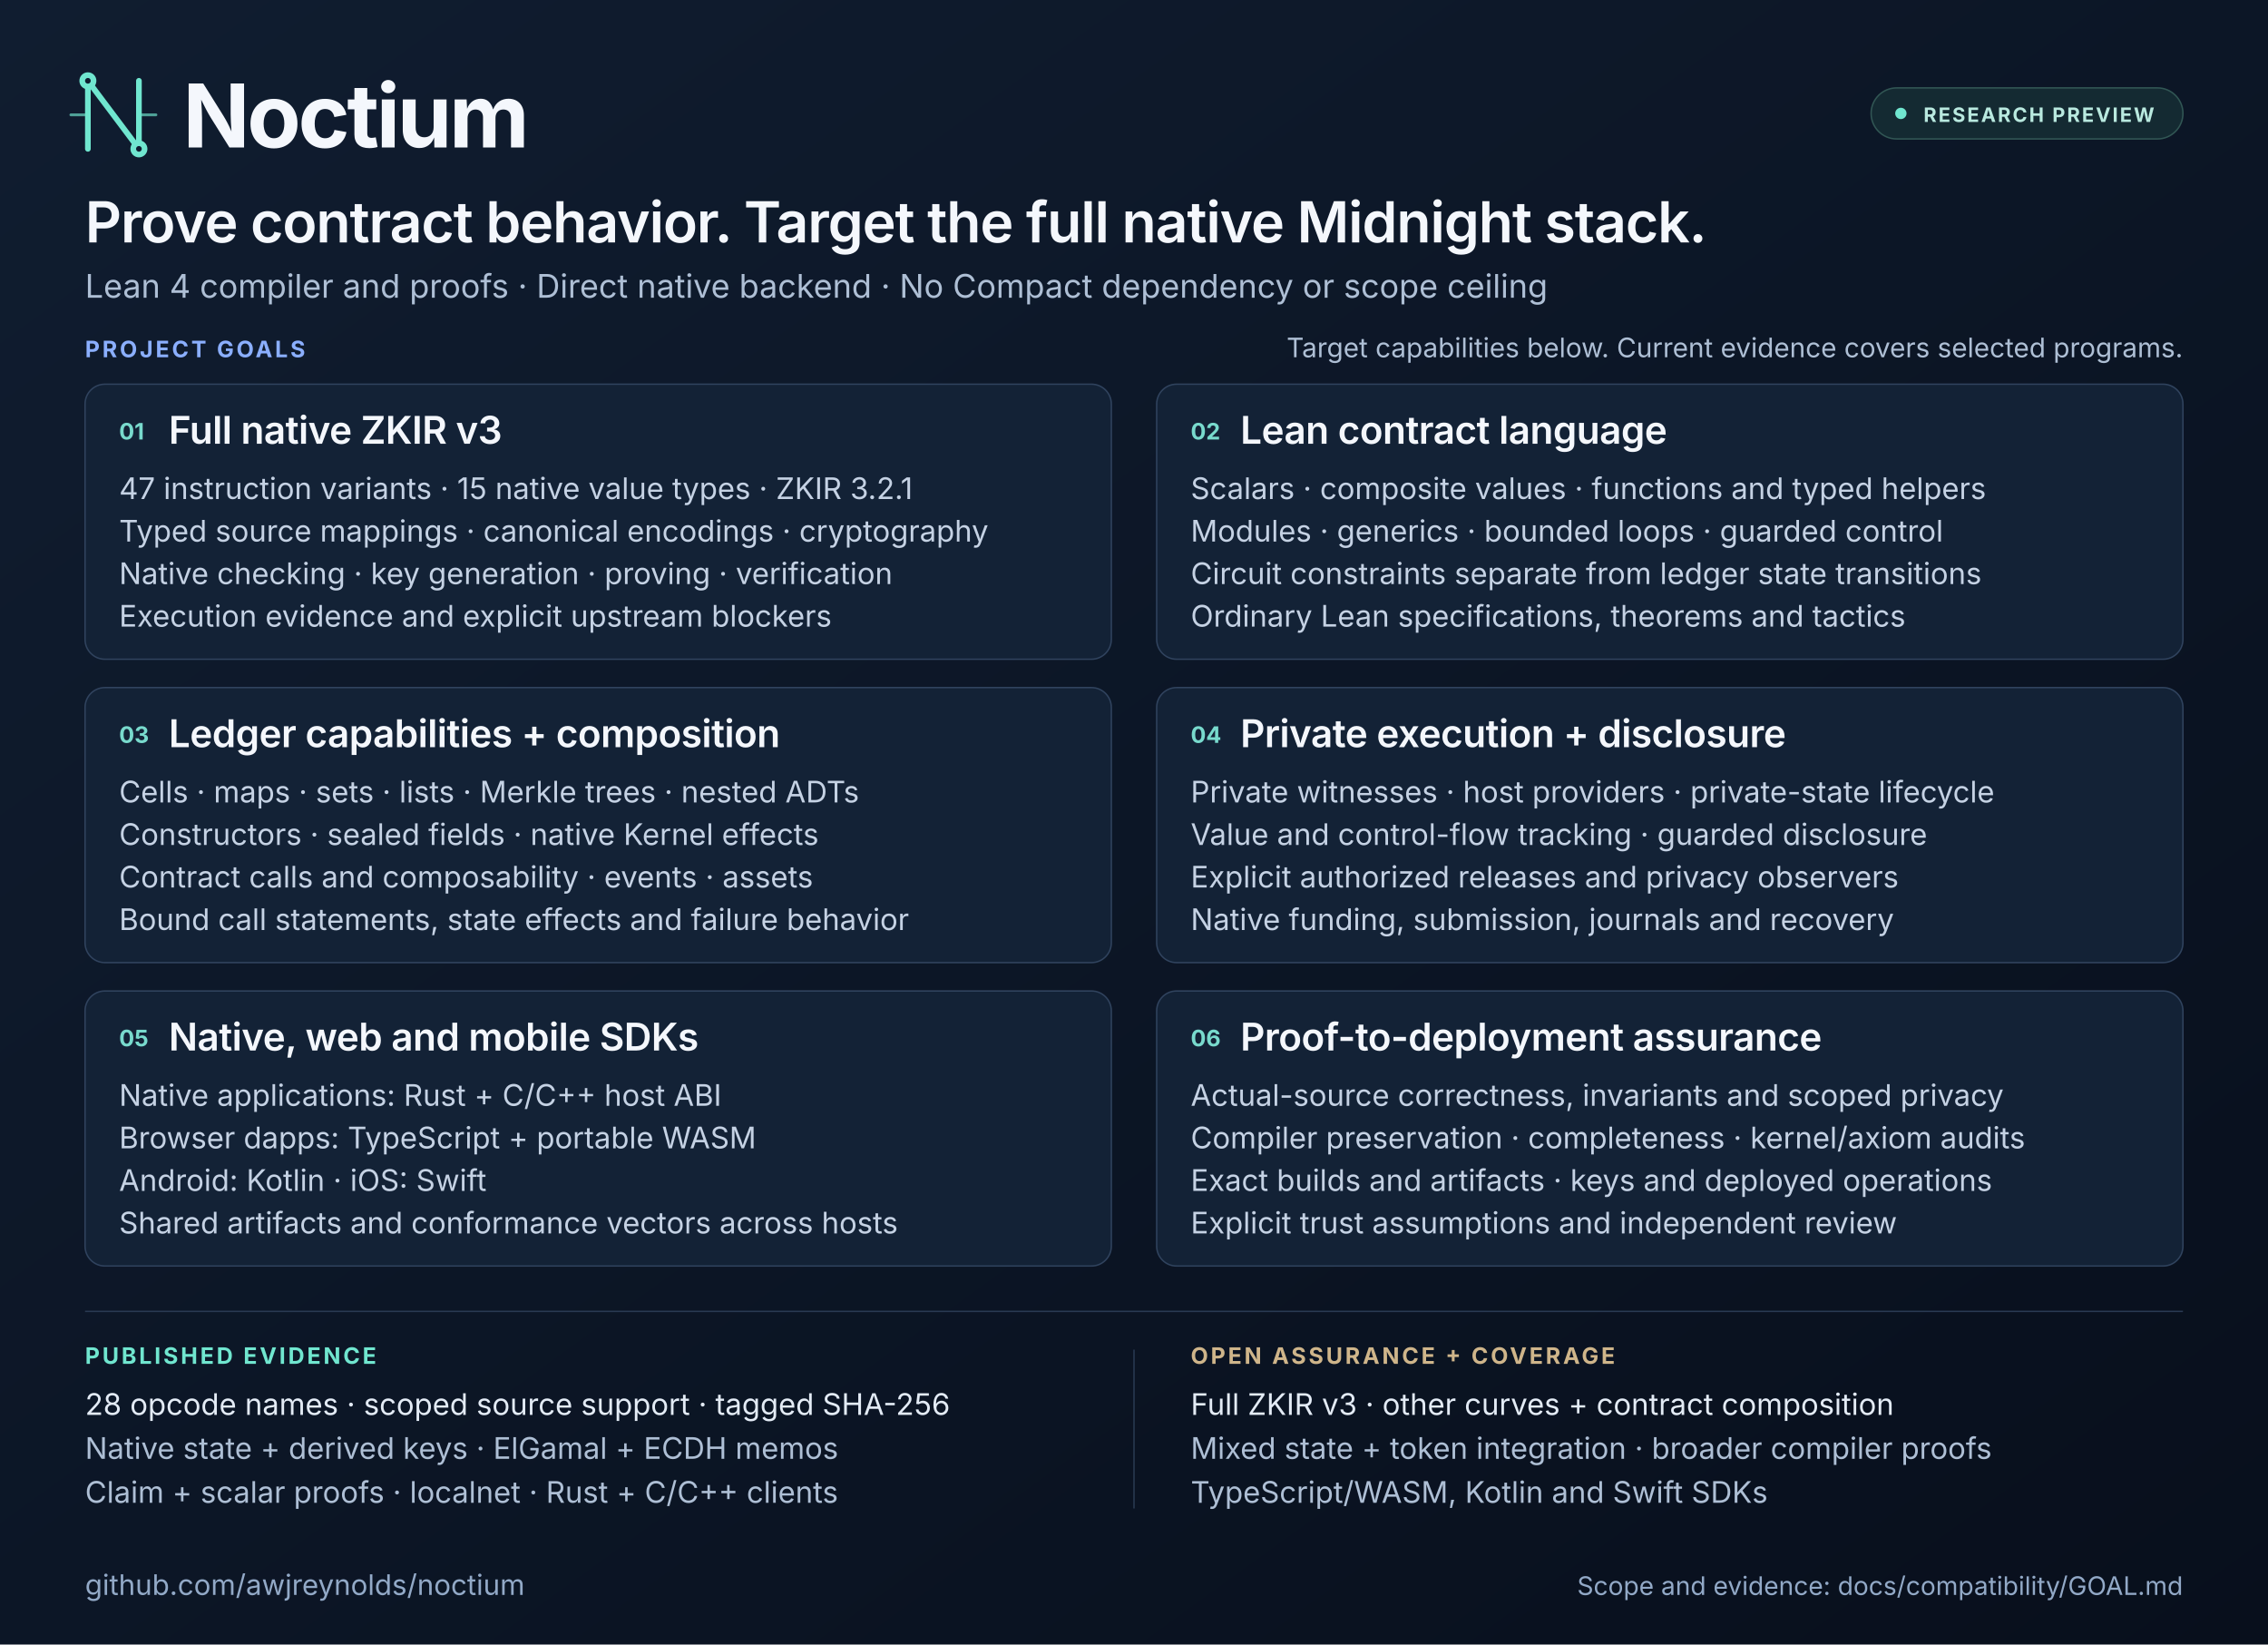
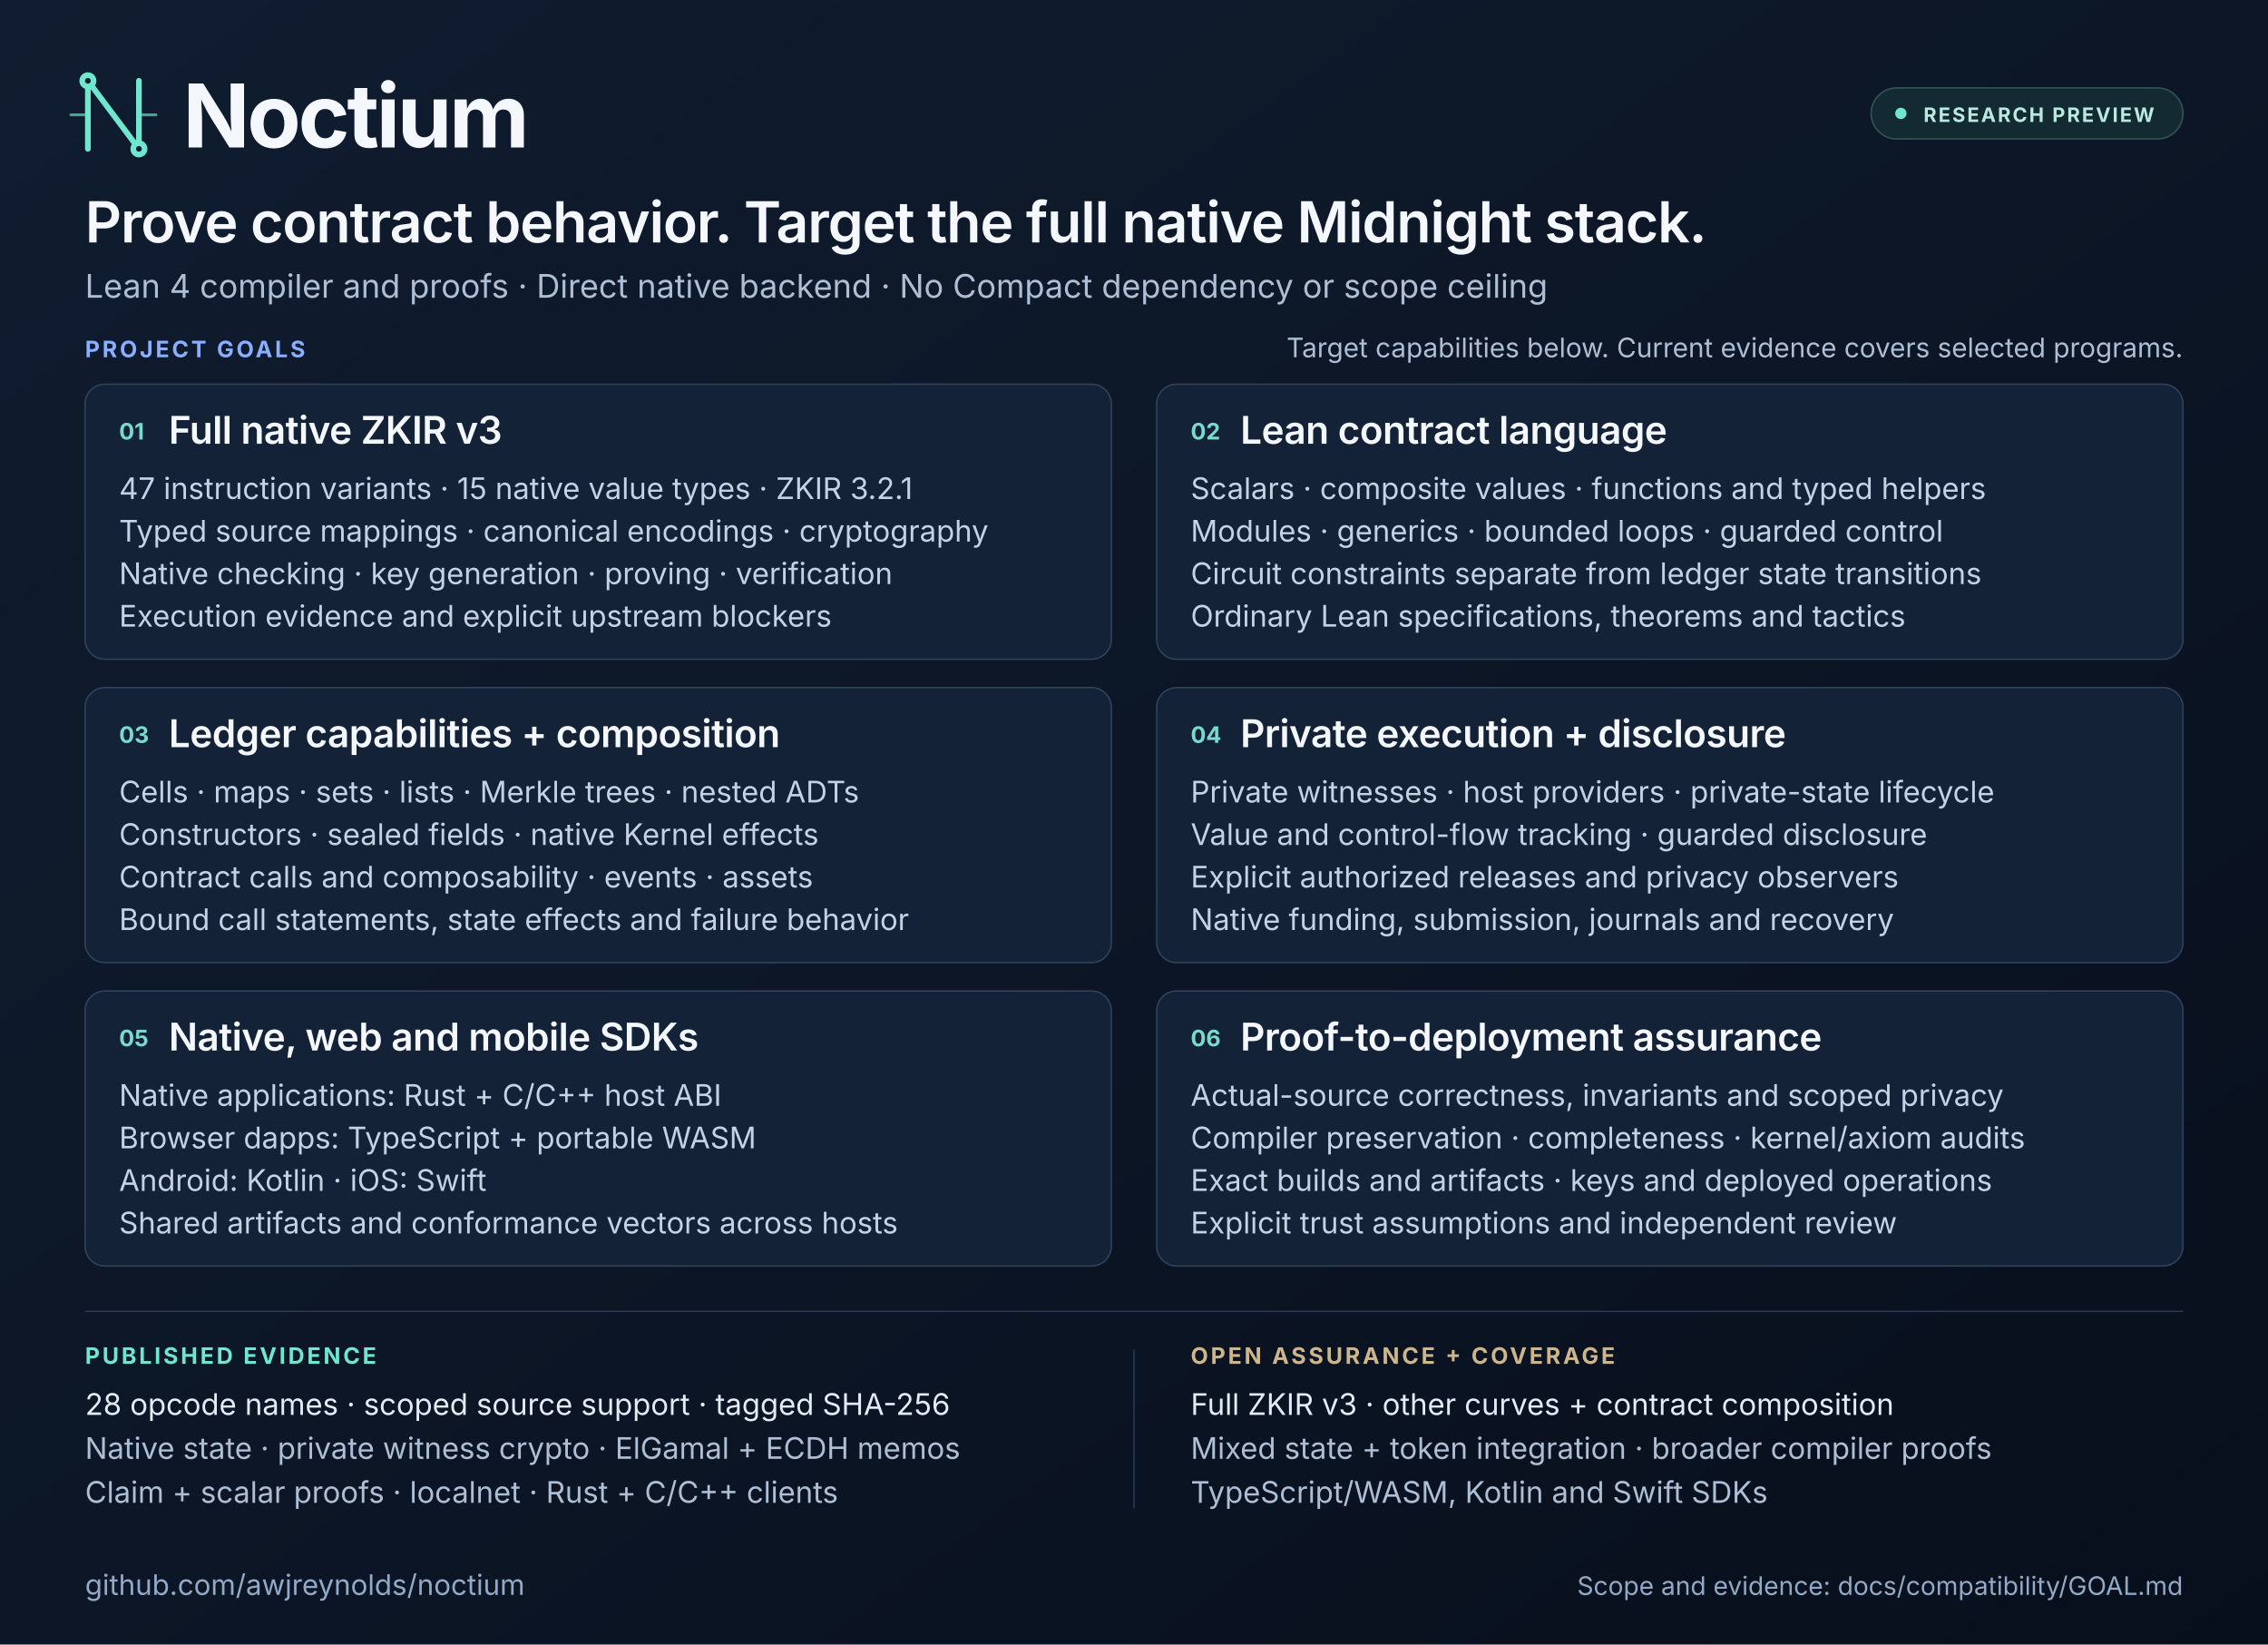
<svg xmlns="http://www.w3.org/2000/svg" width="1600" height="1160" viewBox="0 0 1600 1160" role="img" aria-labelledby="title description">
  <defs>
    <linearGradient id="background" x1="0" y1="0" x2="1" y2="1">
      <stop offset="0" stop-color="#101D30" />
      <stop offset="1" stop-color="#080F1C" />
    </linearGradient>
    <linearGradient id="accent" x1="0" y1="0" x2="1" y2="0">
      <stop offset="0" stop-color="#70E6CF" />
      <stop offset="1" stop-color="#8BAFFF" />
    </linearGradient>
  </defs>
  <rect width="1600" height="1160" fill="url(#background)" />
  <path d="M0 2H1600" stroke="url(#accent)" stroke-width="4" />
  <g stroke="#70E6CF" stroke-width="4" fill="none" stroke-linecap="round" stroke-linejoin="round">
    <path d="M62 105V57L98 105V57" />
    <path d="M50 81H62M98 81H110" stroke-width="2" opacity="0.65" />
    <circle cx="62" cy="57" r="4" fill="#101D30" />
    <circle cx="98" cy="105" r="4" fill="#101D30" />
  </g>
  <g font-family="Inter, Arial, Helvetica, sans-serif">
    <text x="129" y="104" fill="#F4F7FC" font-size="62" font-weight="700" letter-spacing="-2">Noctium</text>
    <rect x="1320" y="62" width="220" height="36" rx="18" fill="#142A32" stroke="#315654" />
    <circle cx="1341" cy="80" r="4" fill="#70E6CF" />
    <text x="1357" y="86" fill="#B9E9DF" font-size="14" font-weight="700" letter-spacing="1.3">RESEARCH PREVIEW</text>
    <text x="60" y="171" fill="#F4F7FC" font-size="40" font-weight="600" letter-spacing="-0.7">Prove contract behavior. Target the full native Midnight stack.</text>
    <text x="60" y="210" fill="#AEBFD5" font-size="23">Lean 4 compiler and proofs · Direct native backend · No Compact dependency or scope ceiling</text>
    <text x="60" y="252" fill="#8BAFFF" font-size="16" font-weight="700" letter-spacing="1.8">PROJECT GOALS</text>
    <text x="1540" y="252" fill="#AEBFD5" font-size="19" text-anchor="end">Target capabilities below. Current evidence covers selected programs.</text>
    <g fill="#132236" stroke="#30435E">
      <rect x="60" y="271" width="724" height="194" rx="14" />
      <rect x="816" y="271" width="724" height="194" rx="14" />
      <rect x="60" y="485" width="724" height="194" rx="14" />
      <rect x="816" y="485" width="724" height="194" rx="14" />
      <rect x="60" y="699" width="724" height="194" rx="14" />
      <rect x="816" y="699" width="724" height="194" rx="14" />
    </g>
    <g fill="#78DACD" font-size="16" font-weight="700">
      <text x="84" y="310">01</text>
      <text x="840" y="310">02</text>
      <text x="84" y="524">03</text>
      <text x="840" y="524">04</text>
      <text x="84" y="738">05</text>
      <text x="840" y="738">06</text>
    </g>
    <g fill="#F4F7FC" font-size="27" font-weight="600" letter-spacing="-0.3">
      <text x="119" y="313">Full native ZKIR v3</text>
      <text x="875" y="313">Lean contract language</text>
      <text x="119" y="527">Ledger capabilities + composition</text>
      <text x="875" y="527">Private execution + disclosure</text>
      <text x="119" y="741">Native, web and mobile SDKs</text>
      <text x="875" y="741">Proof-to-deployment assurance</text>
    </g>
    <g fill="#C5D2E4" font-size="21">
      <text x="84" y="352">47 instruction variants · 15 native value types · ZKIR 3.2.1</text>
      <text x="84" y="382">Typed source mappings · canonical encodings · cryptography</text>
      <text x="84" y="412">Native checking · key generation · proving · verification</text>
      <text x="84" y="442">Execution evidence and explicit upstream blockers</text>
      <text x="840" y="352">Scalars · composite values · functions and typed helpers</text>
      <text x="840" y="382">Modules · generics · bounded loops · guarded control</text>
      <text x="840" y="412">Circuit constraints separate from ledger state transitions</text>
      <text x="840" y="442">Ordinary Lean specifications, theorems and tactics</text>
      <text x="84" y="566">Cells · maps · sets · lists · Merkle trees · nested ADTs</text>
      <text x="84" y="596">Constructors · sealed fields · native Kernel effects</text>
      <text x="84" y="626">Contract calls and composability · events · assets</text>
      <text x="84" y="656">Bound call statements, state effects and failure behavior</text>
      <text x="840" y="566">Private witnesses · host providers · private-state lifecycle</text>
      <text x="840" y="596">Value and control-flow tracking · guarded disclosure</text>
      <text x="840" y="626">Explicit authorized releases and privacy observers</text>
      <text x="840" y="656">Native funding, submission, journals and recovery</text>
      <text x="84" y="780">Native applications: Rust + C/C++ host ABI</text>
      <text x="84" y="810">Browser dapps: TypeScript + portable WASM</text>
      <text x="84" y="840">Android: Kotlin · iOS: Swift</text>
      <text x="84" y="870">Shared artifacts and conformance vectors across hosts</text>
      <text x="840" y="780">Actual-source correctness, invariants and scoped privacy</text>
      <text x="840" y="810">Compiler preservation · completeness · kernel/axiom audits</text>
      <text x="840" y="840">Exact builds and artifacts · keys and deployed operations</text>
      <text x="840" y="870">Explicit trust assumptions and independent review</text>
    </g>
    <path d="M60 925H1540" stroke="#293A52" />
    <text x="60" y="962" fill="#70E6CF" font-size="16" font-weight="700" letter-spacing="1.8">PUBLISHED EVIDENCE</text>
    <text x="60" y="998" fill="#E3EBF5" font-size="21">28 opcode names · scoped source support · tagged SHA-256</text>
-     <text x="60" y="1029" fill="#AEBFD5" font-size="21">Native state + derived keys · ElGamal + ECDH memos</text>
+     <text x="60" y="1029" fill="#AEBFD5" font-size="21">Native state · private witness crypto · ElGamal + ECDH memos</text>
    <text x="60" y="1060" fill="#AEBFD5" font-size="21">Claim + scalar proofs · localnet · Rust + C/C++ clients</text>
    <path d="M800 952V1064" stroke="#293A52" />
    <text x="840" y="962" fill="#CFB58A" font-size="16" font-weight="700" letter-spacing="1.8">OPEN ASSURANCE + COVERAGE</text>
    <text x="840" y="998" fill="#E3EBF5" font-size="21">Full ZKIR v3 · other curves + contract composition</text>
    <text x="840" y="1029" fill="#AEBFD5" font-size="21">Mixed state + token integration · broader compiler proofs</text>
    <text x="840" y="1060" fill="#AEBFD5" font-size="21">TypeScript/WASM, Kotlin and Swift SDKs</text>
    <text x="60" y="1125" fill="#92A9C7" font-size="20">github.com/awjreynolds/noctium</text>
    <text x="1540" y="1125" fill="#92A9C7" font-size="18" text-anchor="end">Scope and evidence: docs/compatibility/GOAL.md</text>
  </g>
</svg>
